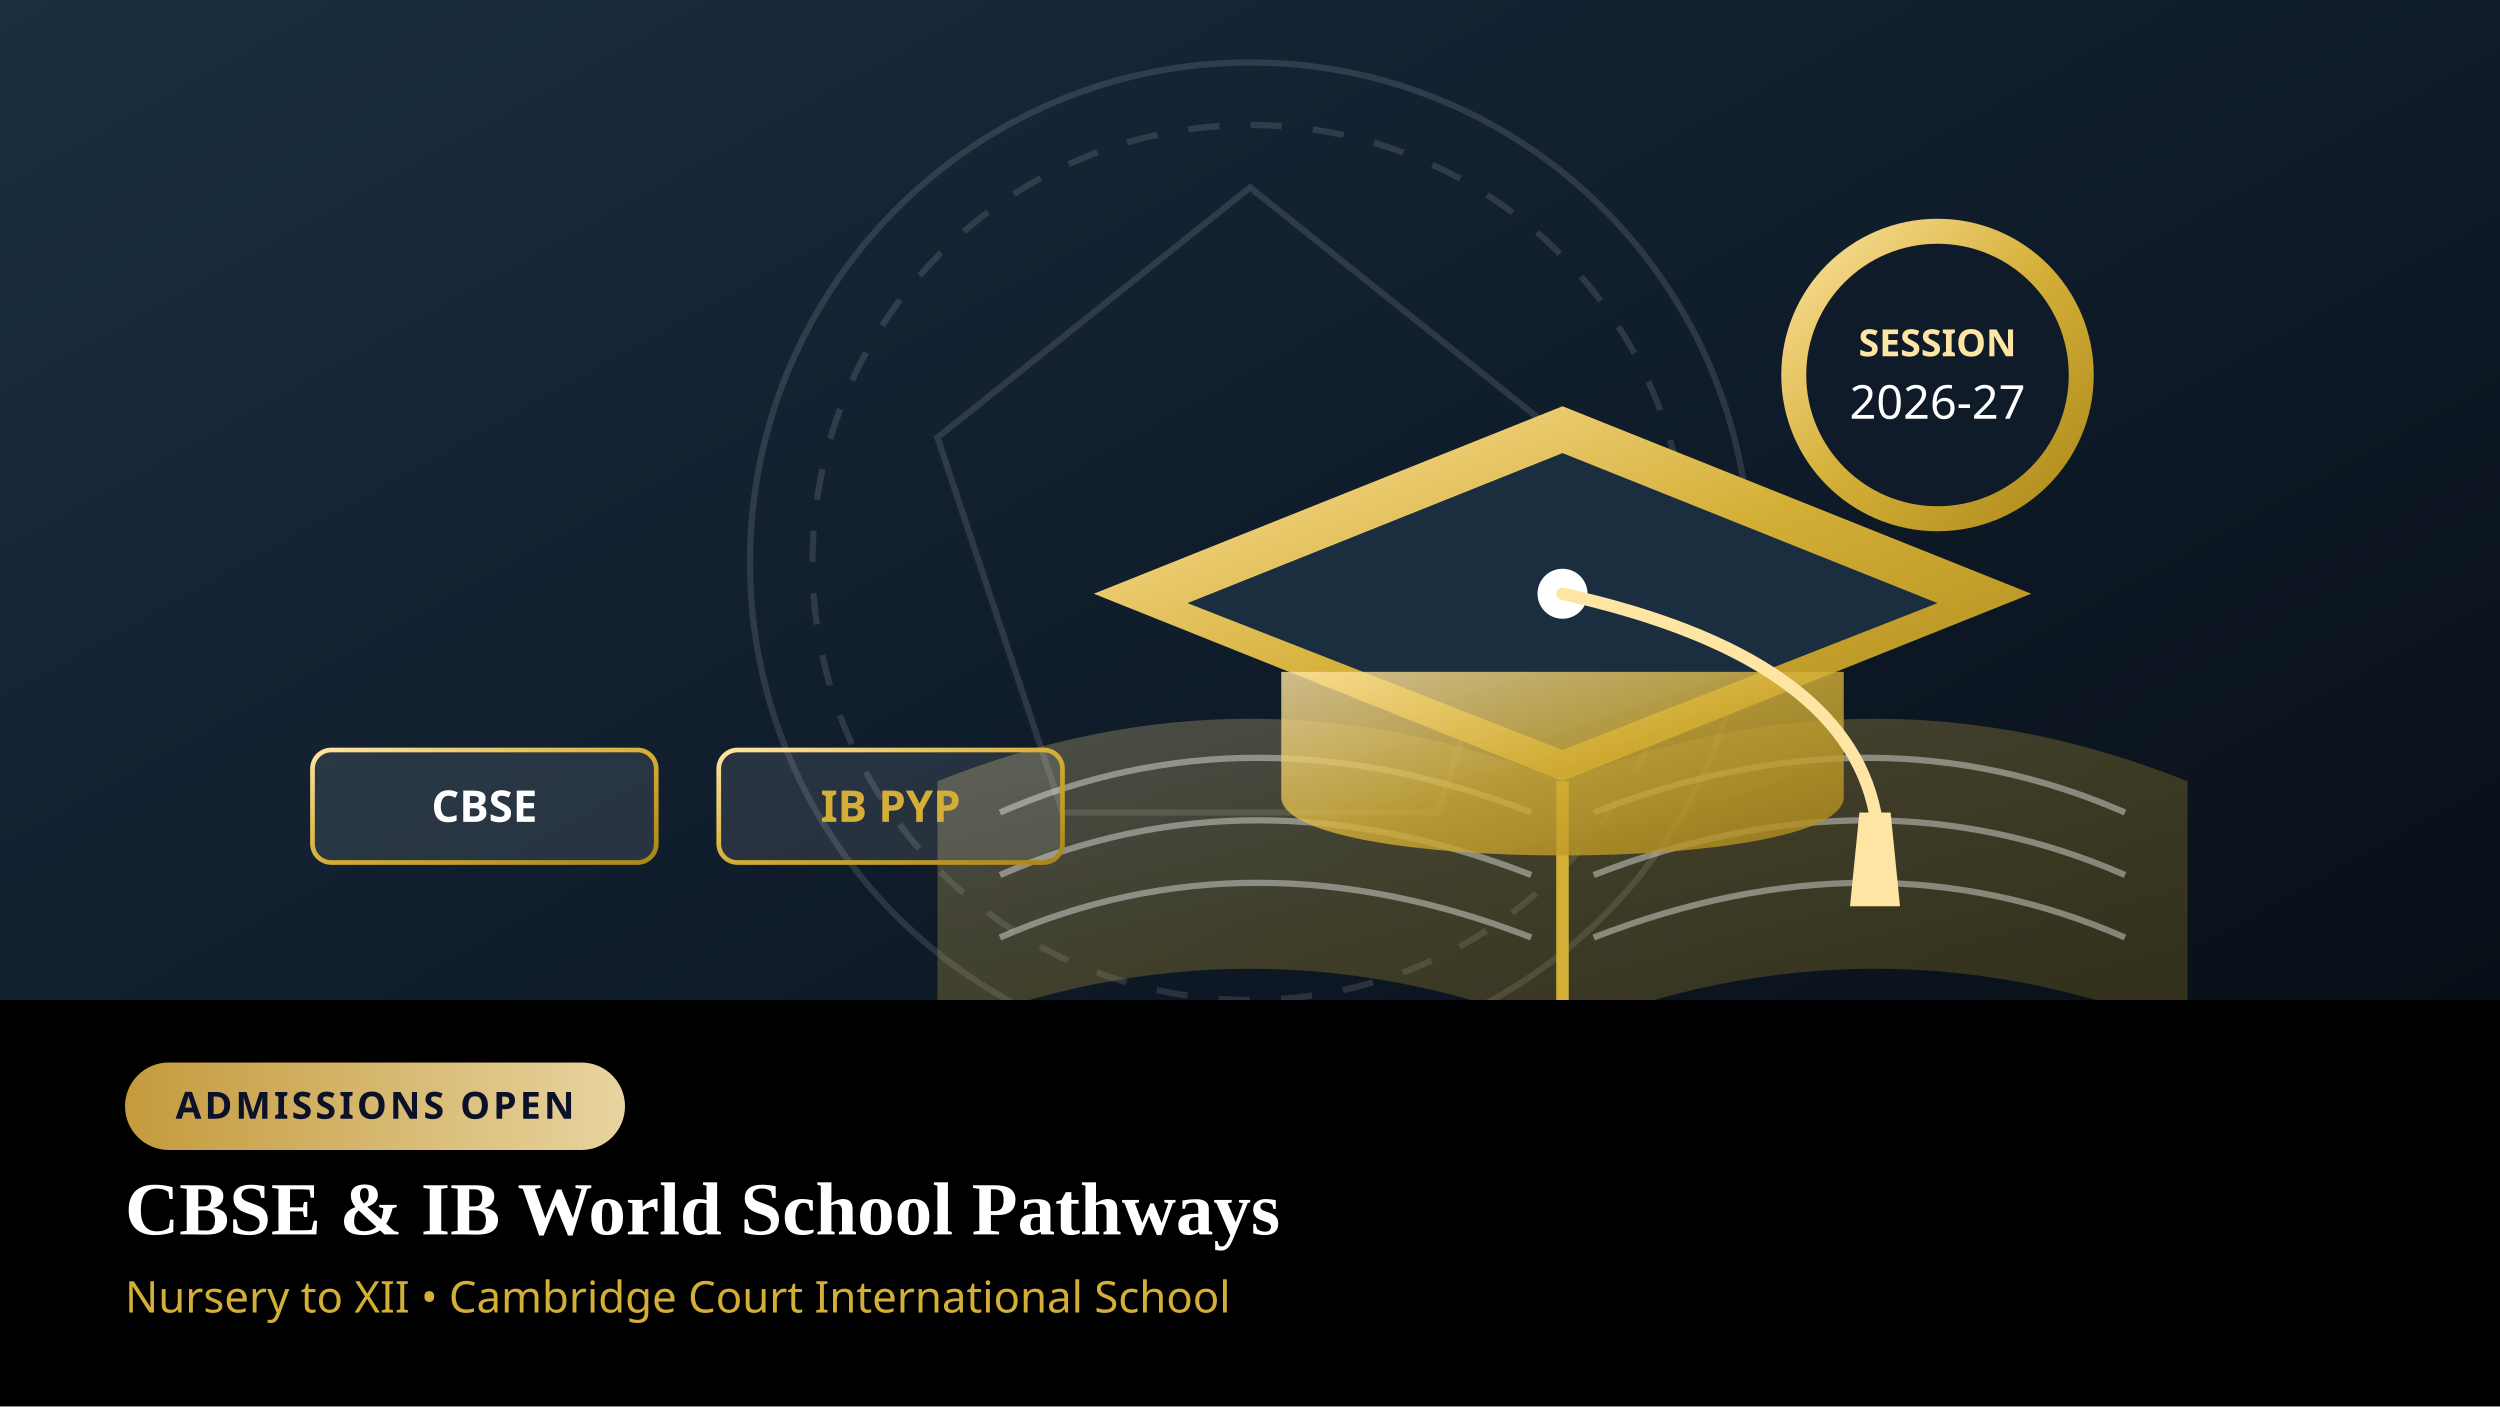
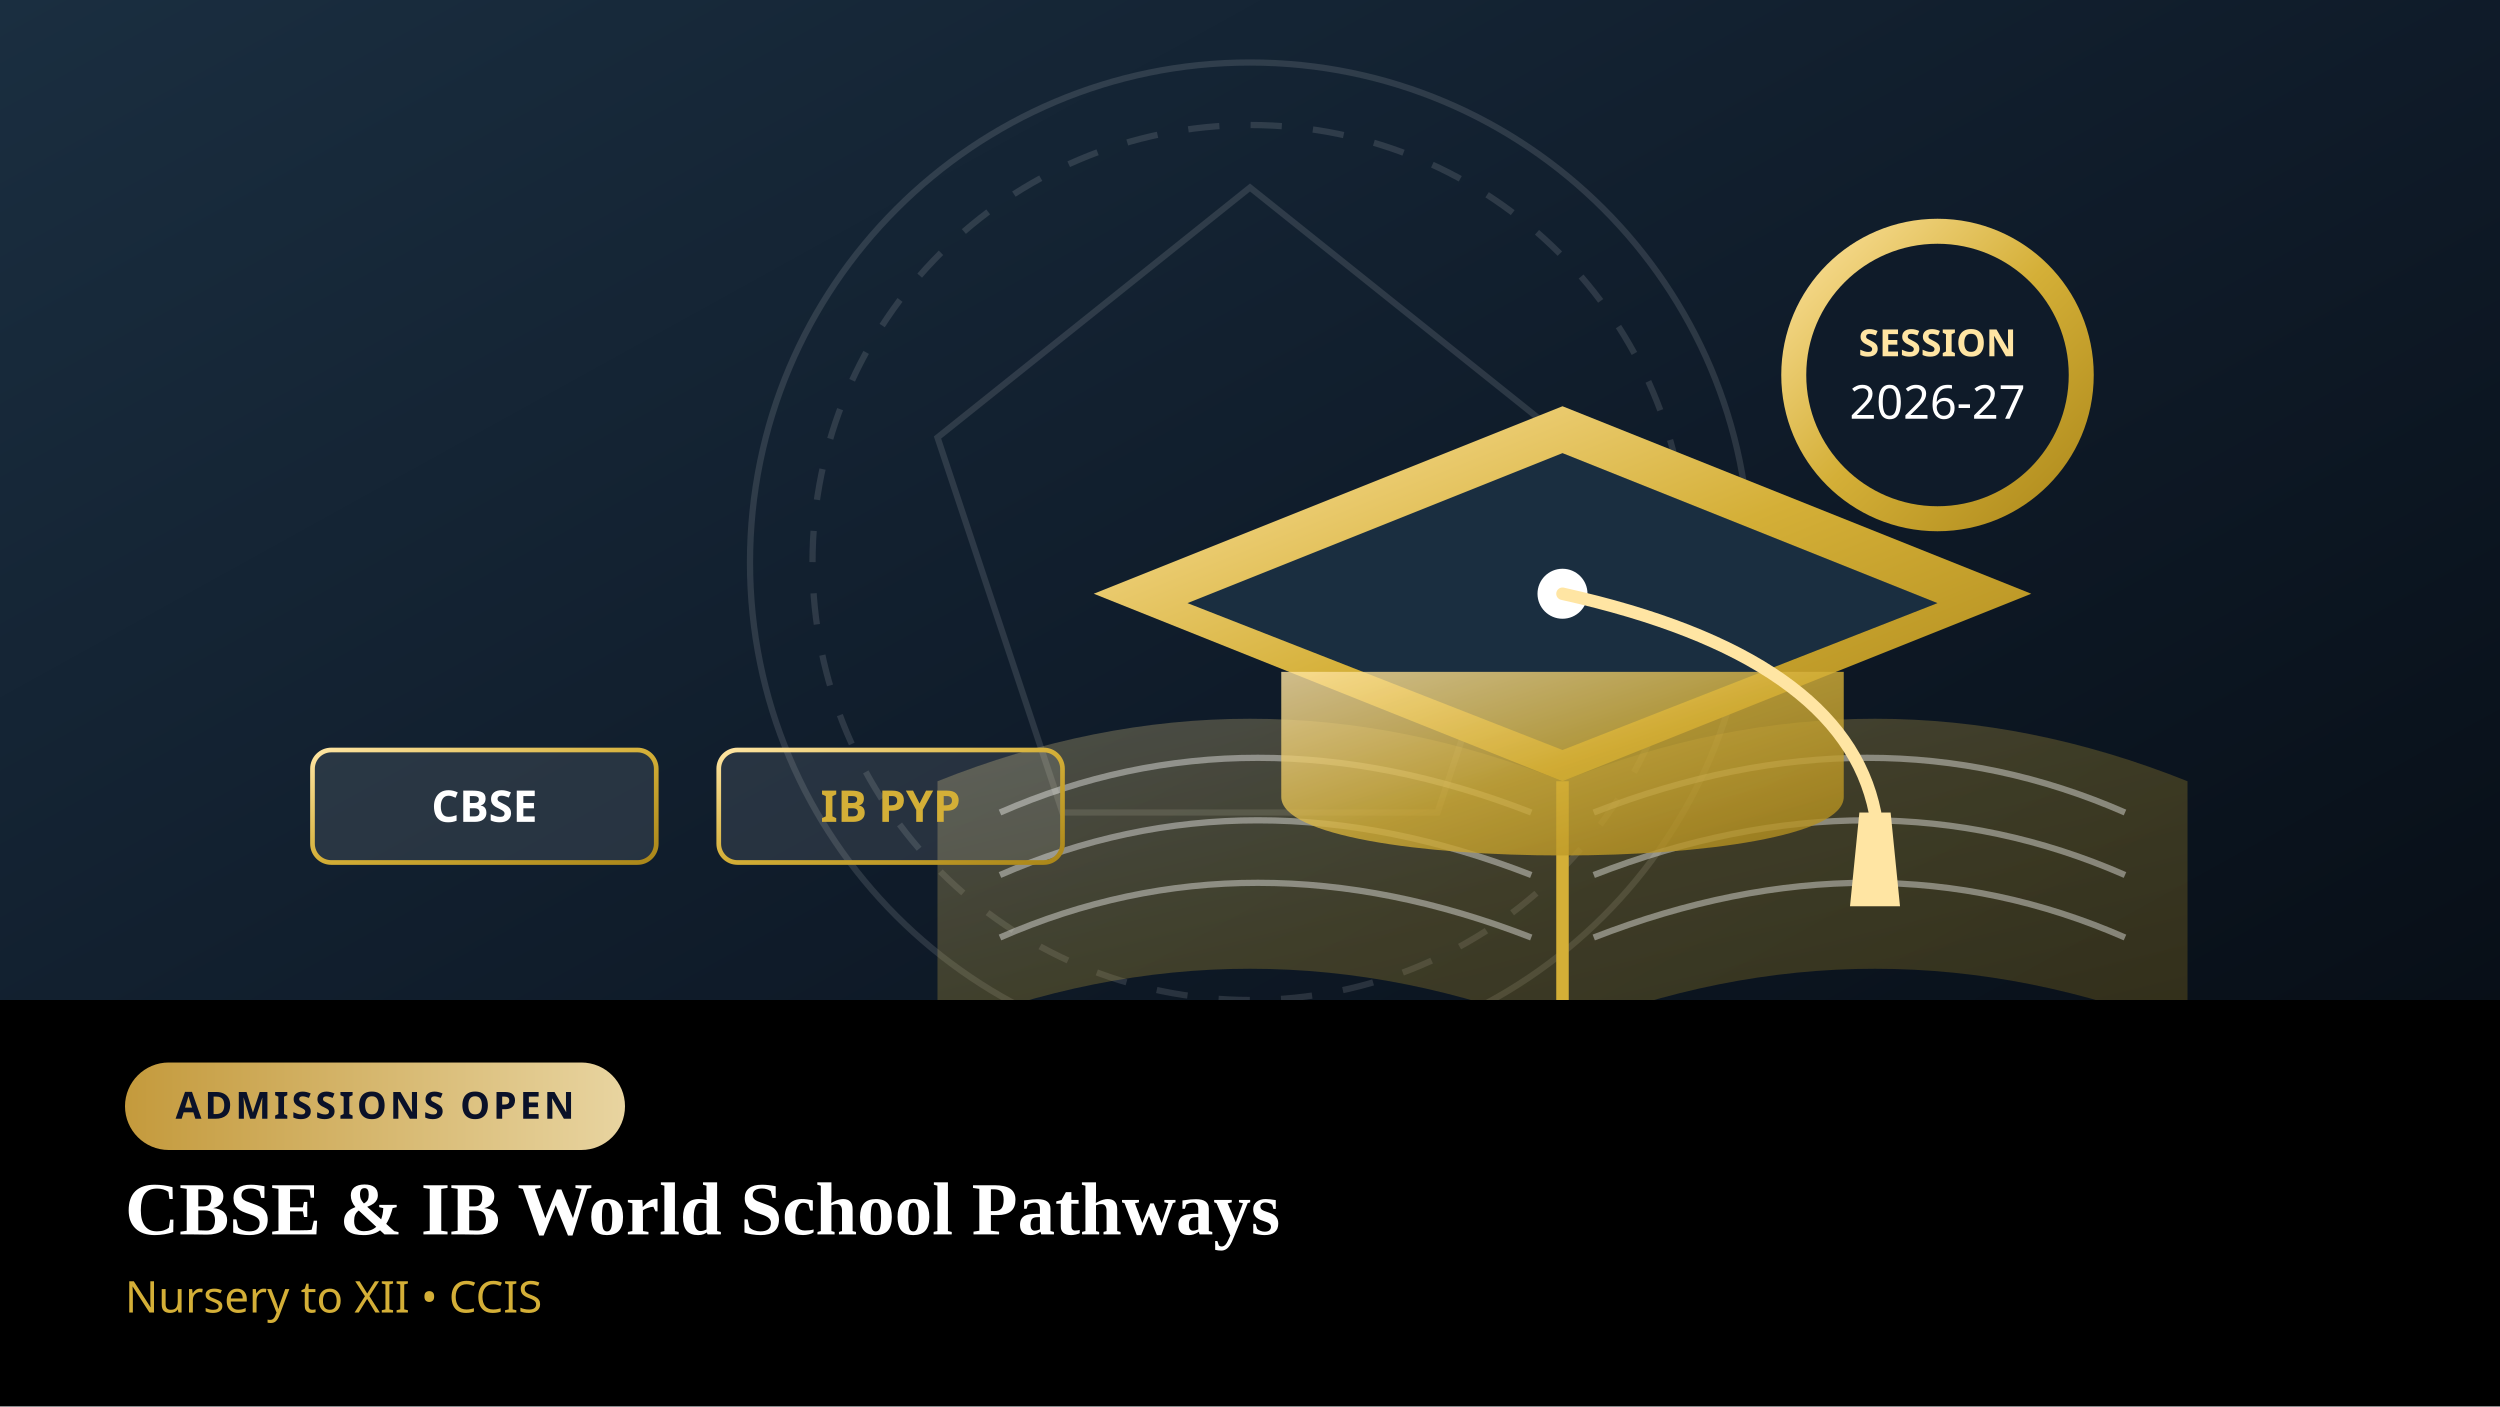
<svg xmlns="http://www.w3.org/2000/svg" viewBox="0 0 800 450" width="100%" height="100%">
  <defs>
    <linearGradient id="bgGrad2" x1="0%" y1="0%" x2="100%" y2="100%">
      <stop offset="0%" stop-color="#1A2E40" />
      <stop offset="50%" stop-color="#0F1B29" />
      <stop offset="100%" stop-color="#050A10" />
    </linearGradient>
    <linearGradient id="goldGrad2" x1="0%" y1="0%" x2="100%" y2="100%">
      <stop offset="0%" stop-color="#FFE5A3" />
      <stop offset="50%" stop-color="#D4AF37" />
      <stop offset="100%" stop-color="#aa8619" />
    </linearGradient>
    <linearGradient id="badgeGrad" x1="0%" y1="0%" x2="100%" y2="0%">
      <stop offset="0%" stop-color="#C49A3C" />
      <stop offset="100%" stop-color="#E8D4A0" />
    </linearGradient>
  </defs>
  <rect width="800" height="450" fill="url(#bgGrad2)" />
  <g opacity="0.12" fill="none" stroke="#FFFFFF" stroke-width="2" transform="translate(400, 180)">
    <circle r="160" />
    <circle r="140" stroke-dasharray="10 10" />
    <polygon points="0,-120 100,-40 60,80 -60,80 -100,-40" />
  </g>
  <g transform="translate(250, 90)">
    <path d="M 50 160 Q 150 120 250 160 Q 350 120 450 160 L 450 240 Q 350 200 250 240 Q 150 200 50 240 Z" fill="url(#goldGrad2)" opacity="0.25" />
    <path d="M 250 160 L 250 240" stroke="#D4AF37" stroke-width="4" />
    <path d="M 70 170 Q 150 135 240 170 M 70 190 Q 150 155 240 190 M 70 210 Q 150 175 240 210" fill="none" stroke="#FFFFFF" stroke-width="2" opacity="0.4" />
    <path d="M 260 170 Q 350 135 430 170 M 260 190 Q 350 155 430 190 M 260 210 Q 350 175 430 210" fill="none" stroke="#FFFFFF" stroke-width="2" opacity="0.4" />
    <polygon points="250,40 400,100 250,160 100,100" fill="url(#goldGrad2)" />
    <polygon points="250,55 370,103 250,150 130,103" fill="#1A2E40" />
    <path d="M 160 125 L 160 165 C 160 190 340 190 340 165 L 340 125 Z" fill="url(#goldGrad2)" opacity="0.8" />
    <circle cx="250" cy="100" r="8" fill="#FFFFFF" />
    <path d="M 250 100 Q 340 120 350 170" fill="none" stroke="#FFE5A3" stroke-width="4" stroke-linecap="round" />
    <polygon points="345,170 355,170 358,200 342,200" fill="#FFE5A3" />
  </g>
  <g transform="translate(100, 240)">
    <rect width="110" height="36" rx="6" fill="rgba(255,255,255,0.1)" stroke="url(#goldGrad2)" stroke-width="1.5" />
    <text x="55" y="23" font-family="sans-serif" font-size="14" font-weight="bold" fill="#FFFFFF" text-anchor="middle">CBSE</text>
  </g>
  <g transform="translate(230, 240)">
    <rect width="110" height="36" rx="6" fill="rgba(255,255,255,0.1)" stroke="url(#goldGrad2)" stroke-width="1.5" />
    <text x="55" y="23" font-family="sans-serif" font-size="14" font-weight="bold" fill="#D4AF37" text-anchor="middle">IB PYP</text>
  </g>
  <g transform="translate(560, 60)">
    <circle cx="60" cy="60" r="50" fill="url(#goldGrad2)" />
    <circle cx="60" cy="60" r="42" fill="#0F1B29" />
    <text x="60" y="54" font-family="sans-serif" font-size="12" font-weight="bold" fill="#FFE5A3" text-anchor="middle">SESSION</text>
    <text x="60" y="74" font-family="sans-serif" font-size="15" font-weight="extrabold" fill="#FFFFFF" text-anchor="middle">2026-27</text>
  </g>
  <rect x="0" y="320" width="800" height="130" fill="linear-gradient(to top, rgba(5,10,16,0.95), transparent)" />
  <rect x="40" y="340" width="160" height="28" rx="14" fill="url(#badgeGrad)" />
  <text x="120" y="358" font-family="sans-serif" font-size="12" font-weight="bold" fill="#0A1128" text-anchor="middle" letter-spacing="1">ADMISSIONS OPEN</text>
  <text x="40" y="395" font-family="'Times New Roman', serif" font-size="24" font-weight="bold" fill="#FFFFFF">CBSE &amp; IB World School Pathways</text>
-   <text x="40" y="420" font-family="sans-serif" font-size="14" fill="#D4AF37">Nursery to XII • Cambridge Court International School</text>
+   <text x="40" y="420" font-family="sans-serif" font-size="14" fill="#D4AF37">Nursery to XII • CCIS</text>
</svg>
